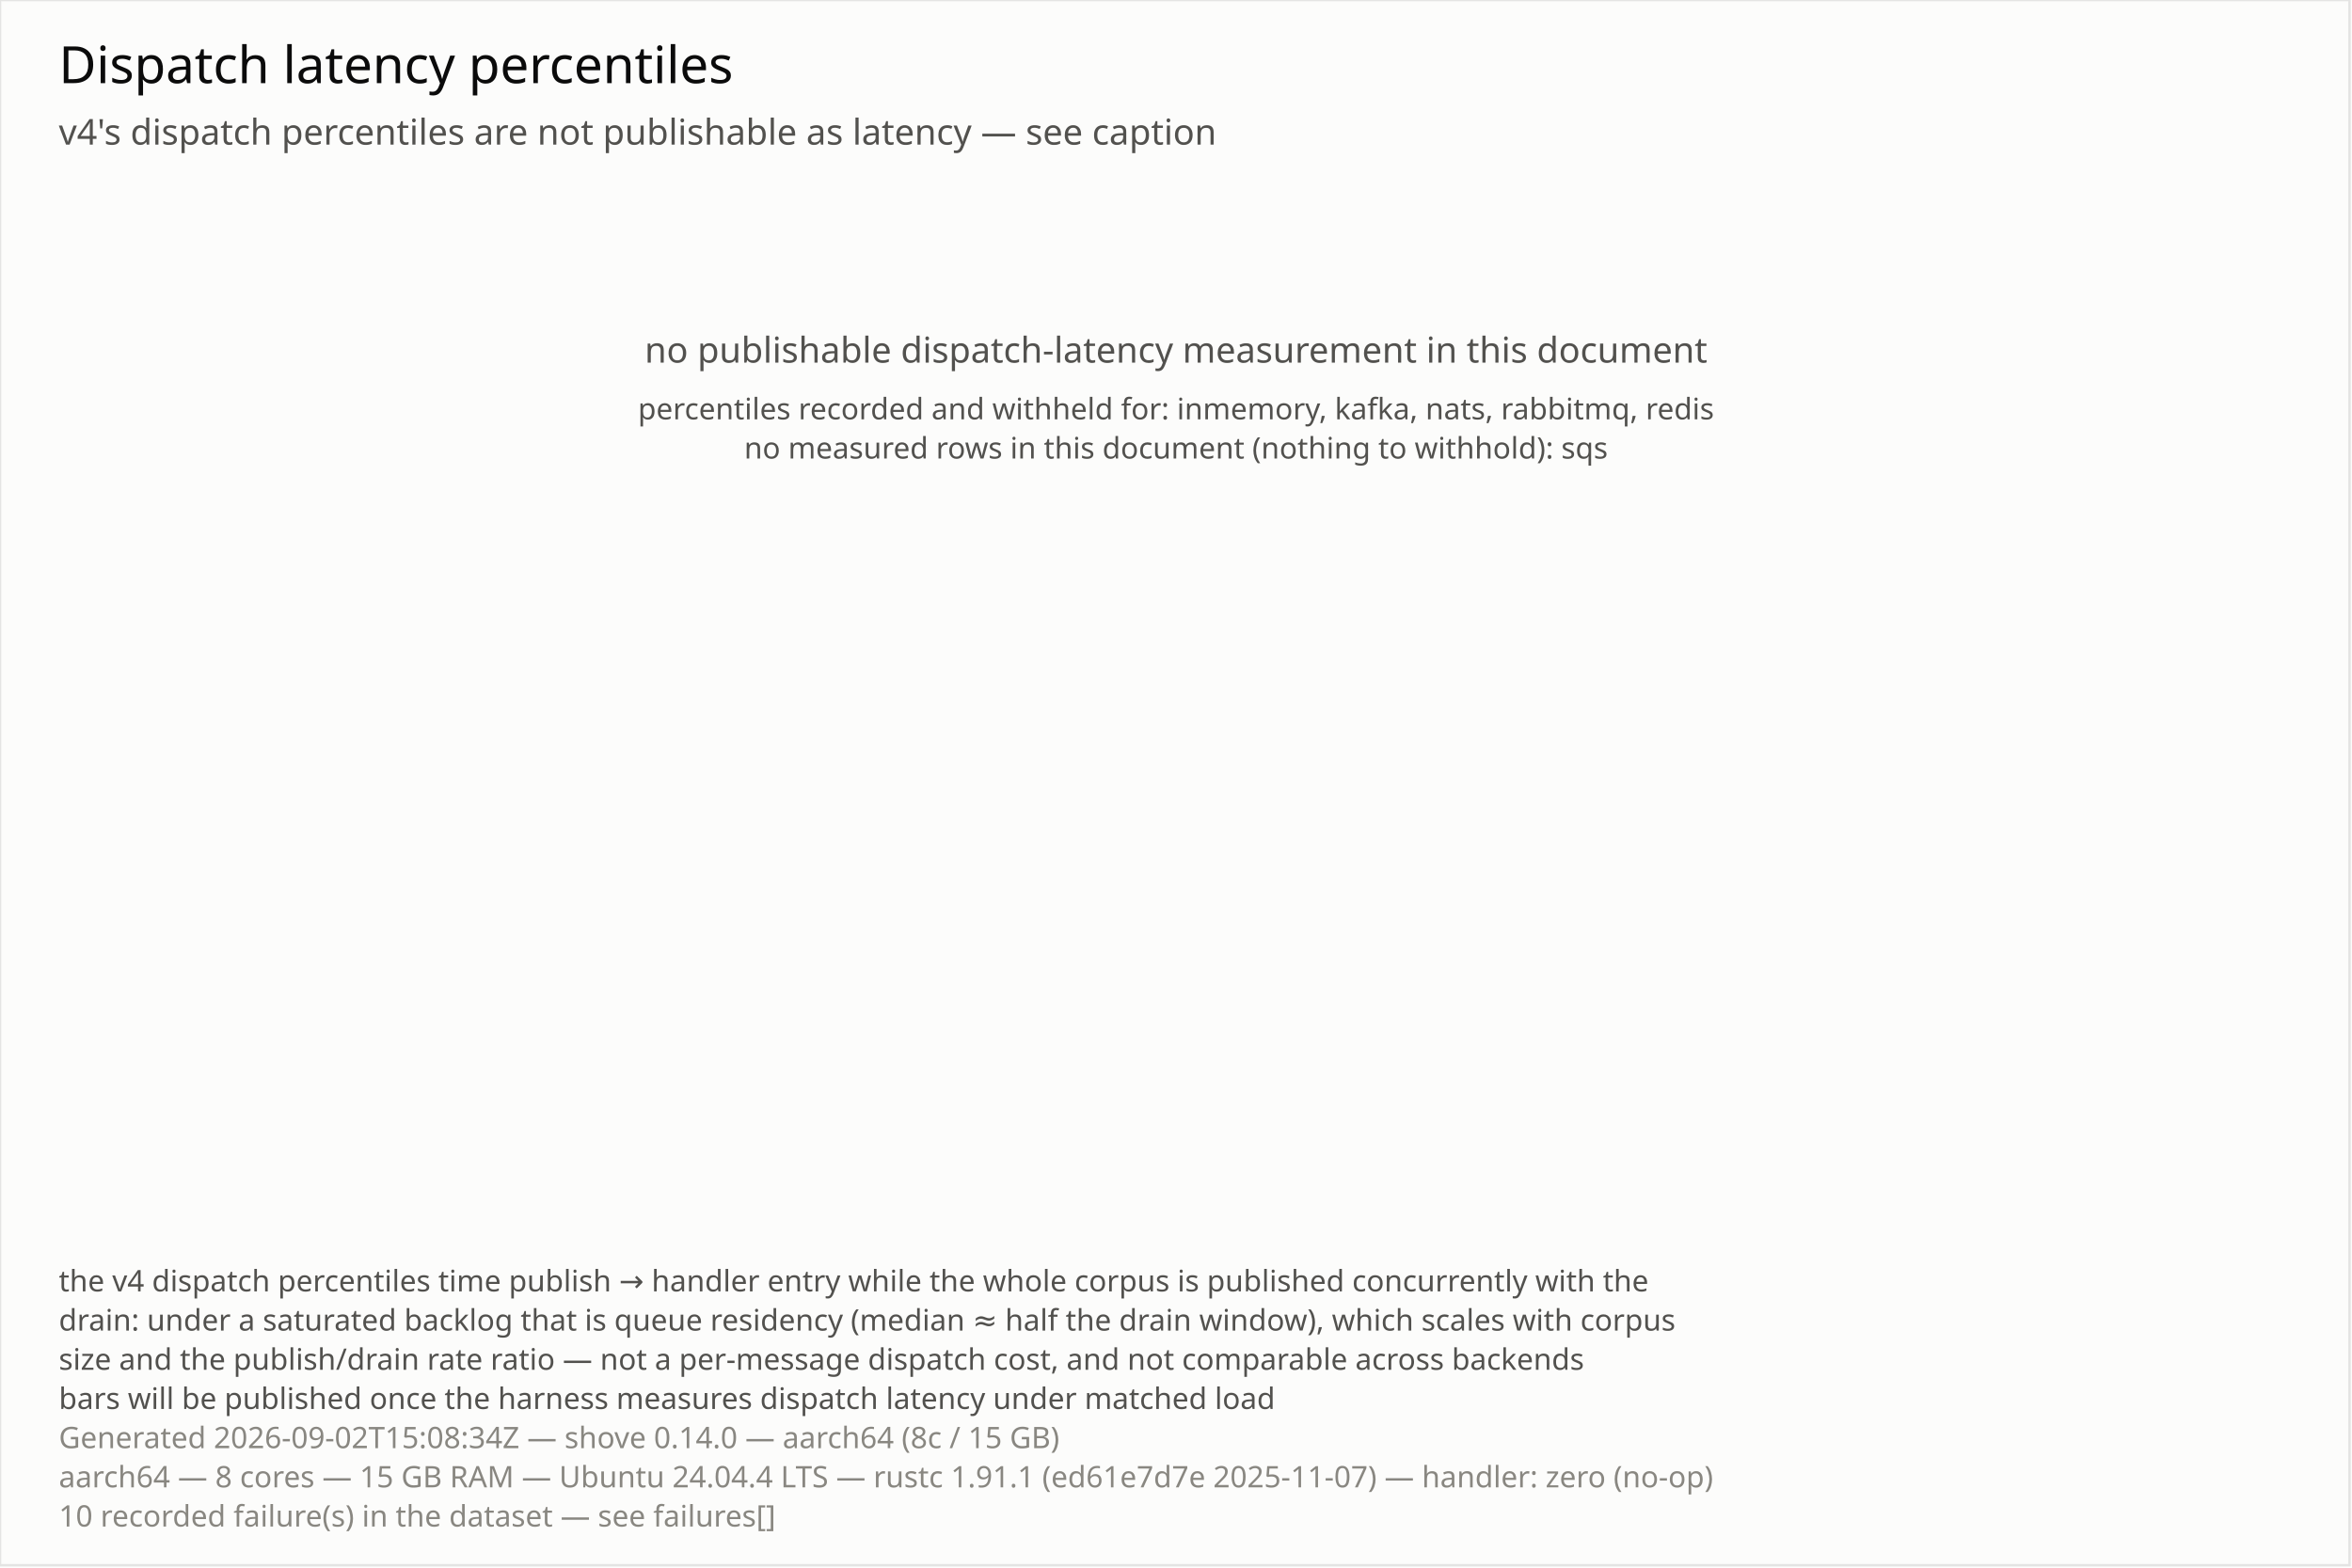
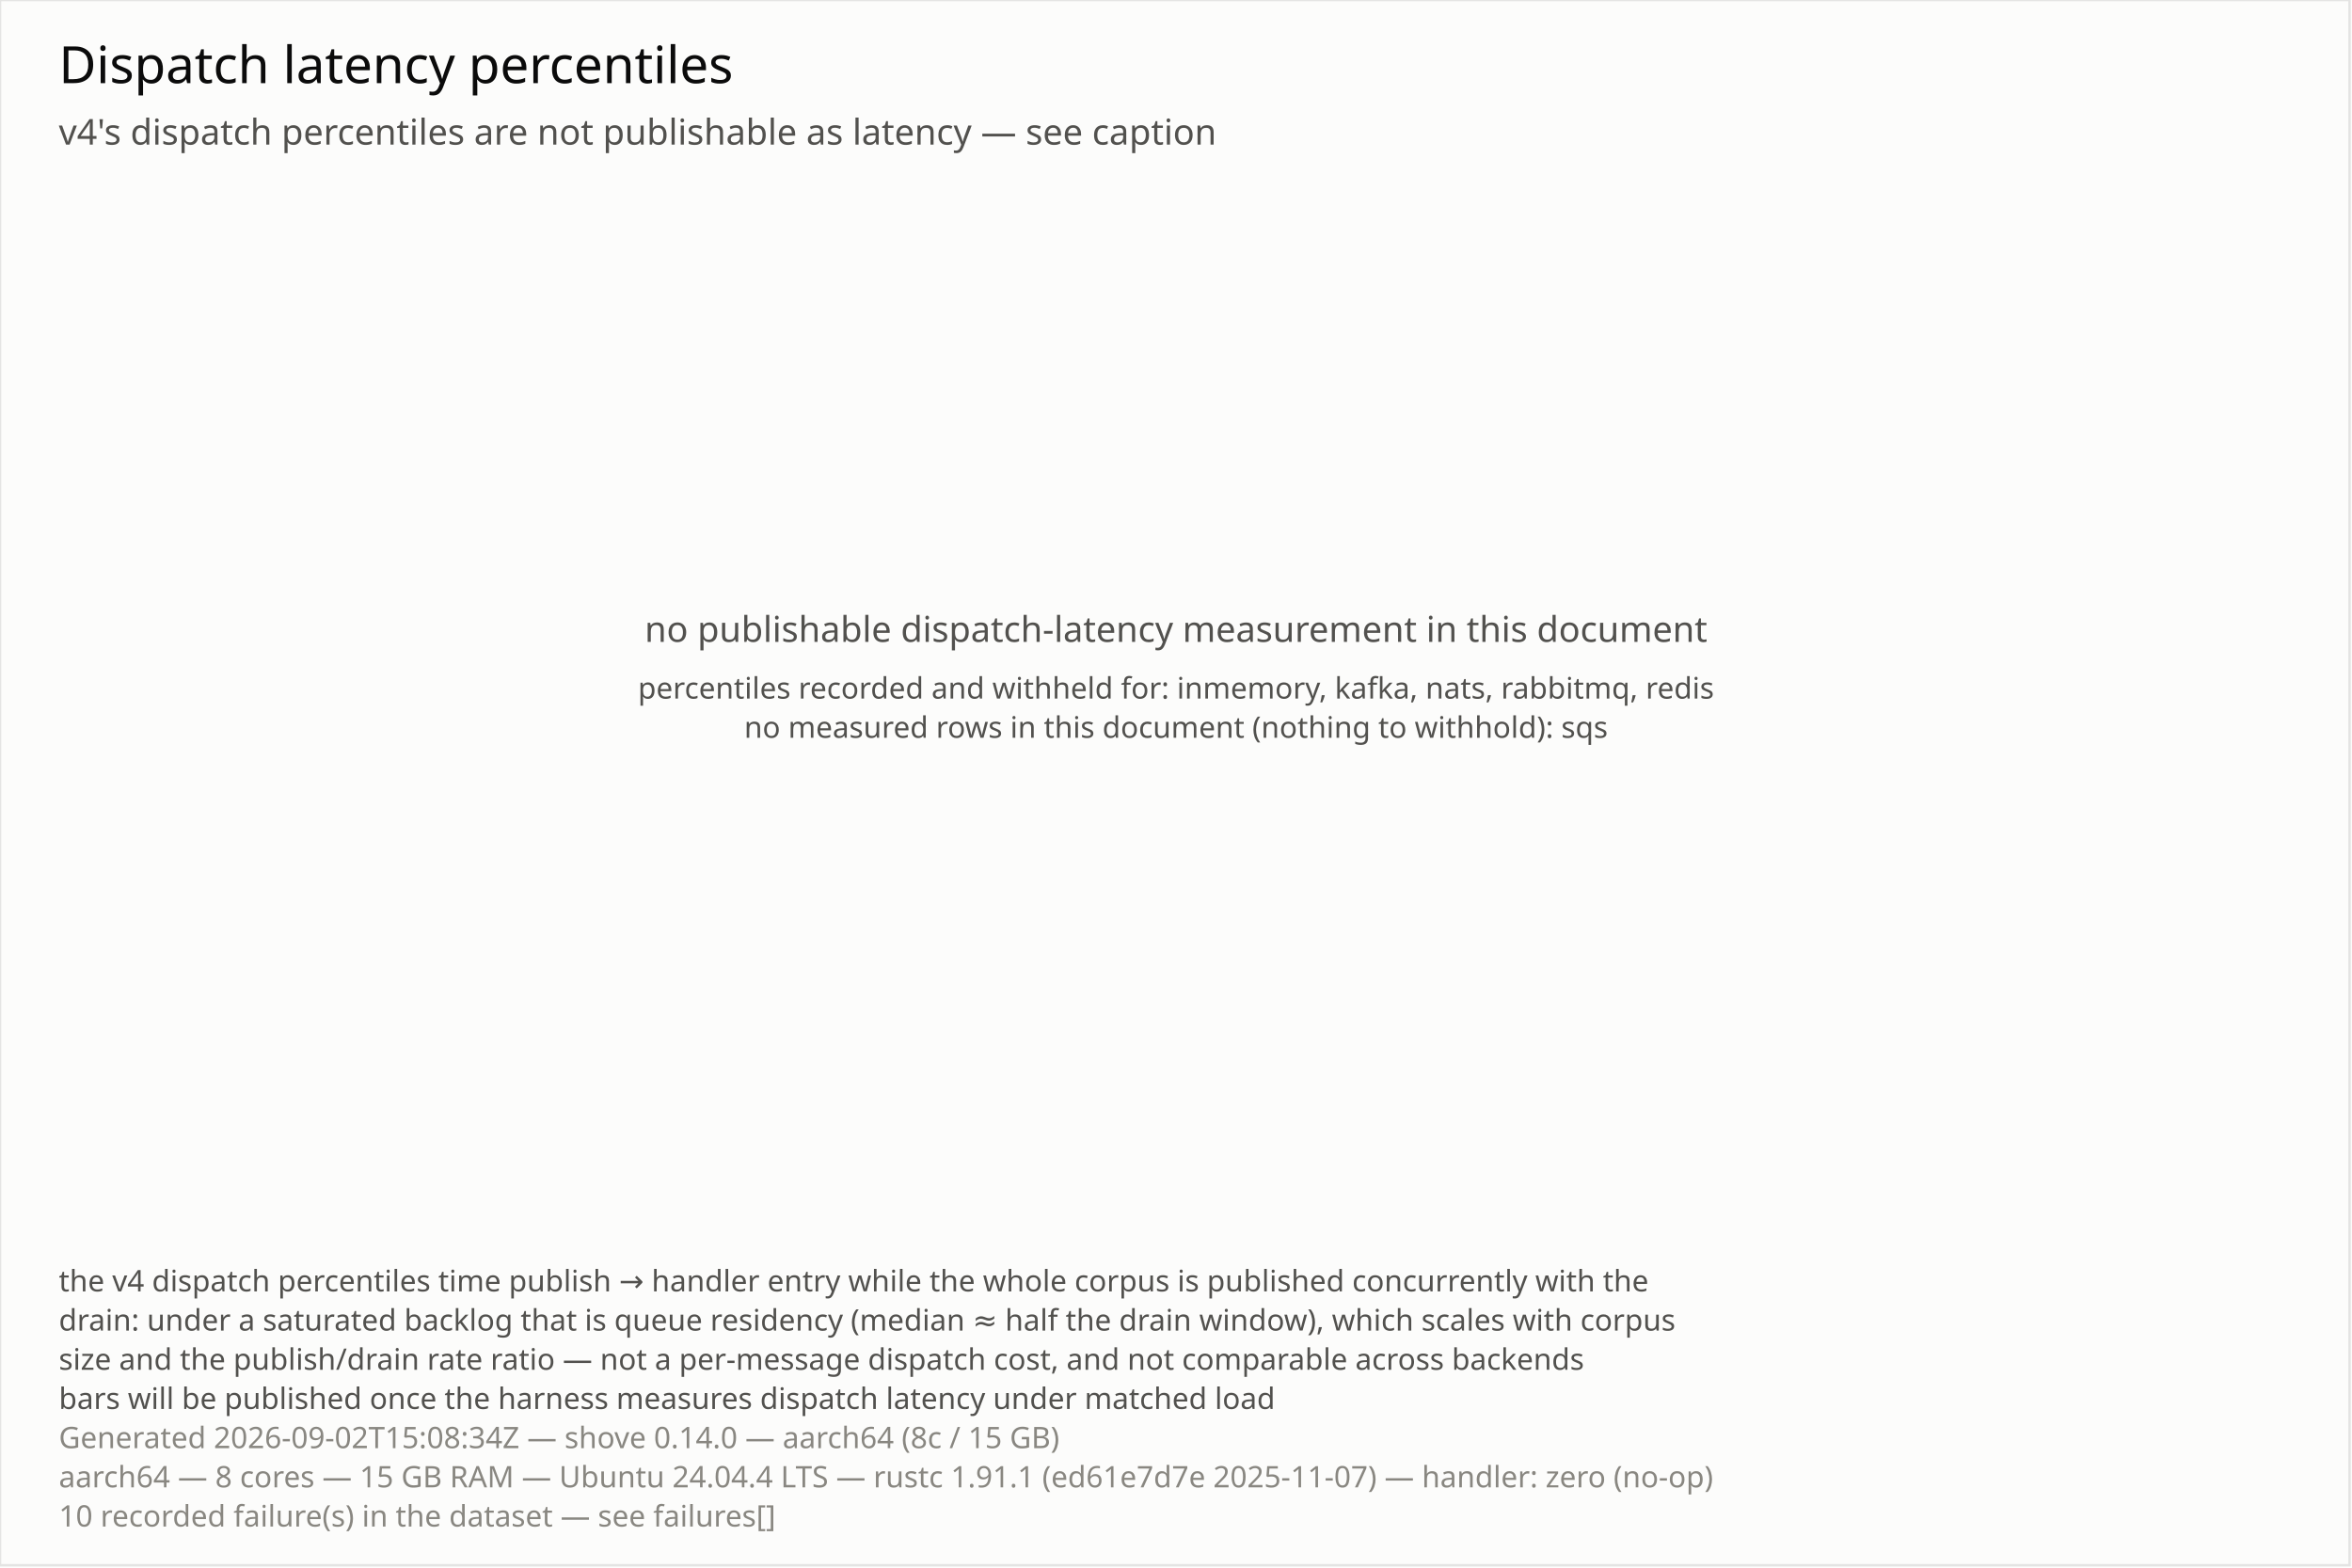
<svg xmlns="http://www.w3.org/2000/svg" width="960" height="640" viewBox="0 0 960 640">
  <rect x="0" y="0" width="960" height="640" opacity="1" fill="#FCFCFB" stroke="none" />
  <rect x="0" y="0" width="959" height="639" opacity="0.1" fill="none" stroke="#0B0B0B" />
  <text x="24" y="18" dy="0.76em" text-anchor="start" font-family="sans-serif" font-size="20.968" opacity="1" fill="#0B0B0B">
Dispatch latency percentiles
</text>
  <text x="24" y="48" dy="0.76em" text-anchor="start" font-family="sans-serif" font-size="14.516" opacity="1" fill="#52514E">
v4's dispatch percentiles are not publishable as latency — see caption
</text>
  <text x="24" y="518" dy="0.76em" text-anchor="start" font-family="sans-serif" font-size="12.097" opacity="1" fill="#52514E">
the v4 dispatch percentiles time publish → handler entry while the whole corpus is published concurrently with the
</text>
  <text x="24" y="534" dy="0.76em" text-anchor="start" font-family="sans-serif" font-size="12.097" opacity="1" fill="#52514E">
drain: under a saturated backlog that is queue residency (median ≈ half the drain window), which scales with corpus
</text>
  <text x="24" y="550" dy="0.76em" text-anchor="start" font-family="sans-serif" font-size="12.097" opacity="1" fill="#52514E">
size and the publish/drain rate ratio — not a per-message dispatch cost, and not comparable across backends
</text>
  <text x="24" y="566" dy="0.76em" text-anchor="start" font-family="sans-serif" font-size="12.097" opacity="1" fill="#52514E">
bars will be published once the harness measures dispatch latency under matched load
</text>
  <text x="24" y="582" dy="0.76em" text-anchor="start" font-family="sans-serif" font-size="12.097" opacity="1" fill="#898781">
Generated 2026-09-02T15:08:34Z — shove 0.14.0 — aarch64 (8c / 15 GB)
</text>
  <text x="24" y="598" dy="0.76em" text-anchor="start" font-family="sans-serif" font-size="12.097" opacity="1" fill="#898781">
aarch64 — 8 cores — 15 GB RAM — Ubuntu 24.04.4 LTS — rustc 1.91.1 (ed61e7d7e 2025-11-07) — handler: zero (no-op)
</text>
  <text x="24" y="614" dy="0.76em" text-anchor="start" font-family="sans-serif" font-size="12.097" opacity="1" fill="#898781">
10 recorded failure(s) in the dataset — see failures[]
</text>
-   <text x="480" y="137" dy="0.76em" text-anchor="middle" font-family="sans-serif" font-size="14.516" opacity="1" fill="#52514E">
+   <text x="480" y="251" dy="0.76em" text-anchor="middle" font-family="sans-serif" font-size="14.516" opacity="1" fill="#52514E">
no publishable dispatch-latency measurement in this document
</text>
-   <text x="480" y="162" dy="0.76em" text-anchor="middle" font-family="sans-serif" font-size="12.097" opacity="1" fill="#52514E">
+   <text x="480" y="276" dy="0.76em" text-anchor="middle" font-family="sans-serif" font-size="12.097" opacity="1" fill="#52514E">
percentiles recorded and withheld for: inmemory, kafka, nats, rabbitmq, redis
</text>
-   <text x="480" y="178" dy="0.76em" text-anchor="middle" font-family="sans-serif" font-size="12.097" opacity="1" fill="#52514E">
+   <text x="480" y="292" dy="0.76em" text-anchor="middle" font-family="sans-serif" font-size="12.097" opacity="1" fill="#52514E">
no measured rows in this document (nothing to withhold): sqs
</text>
</svg>
